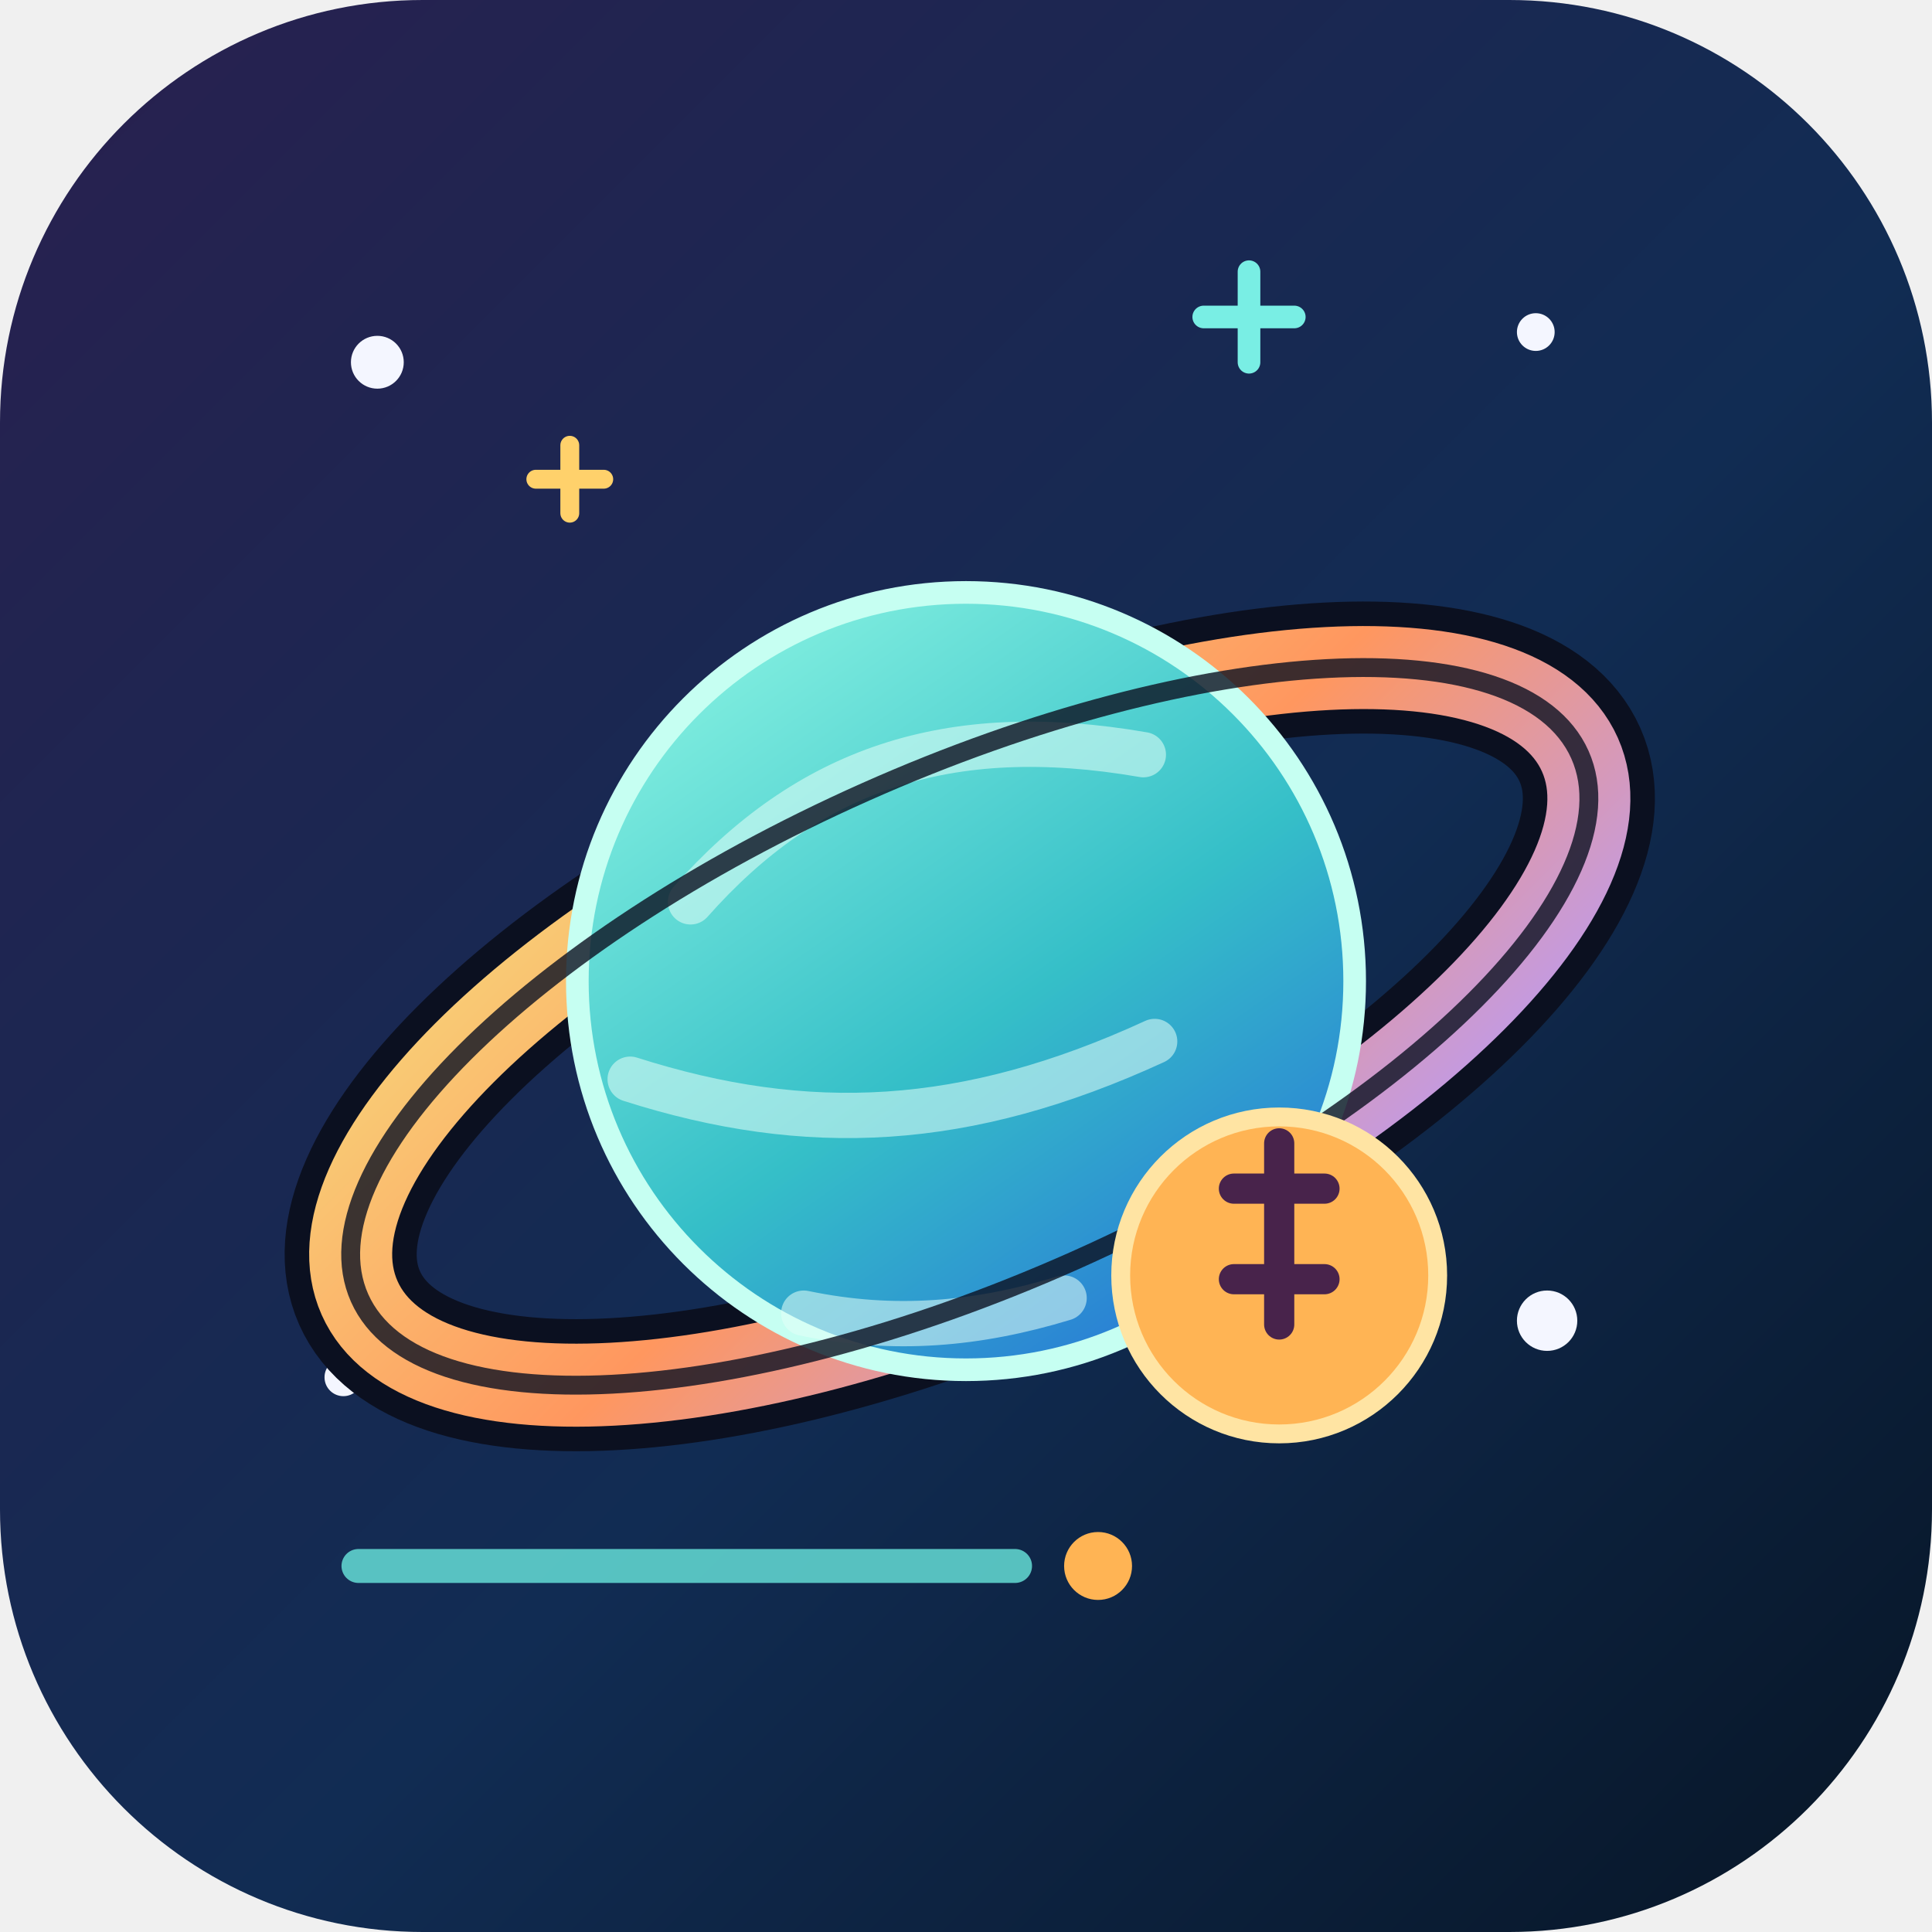
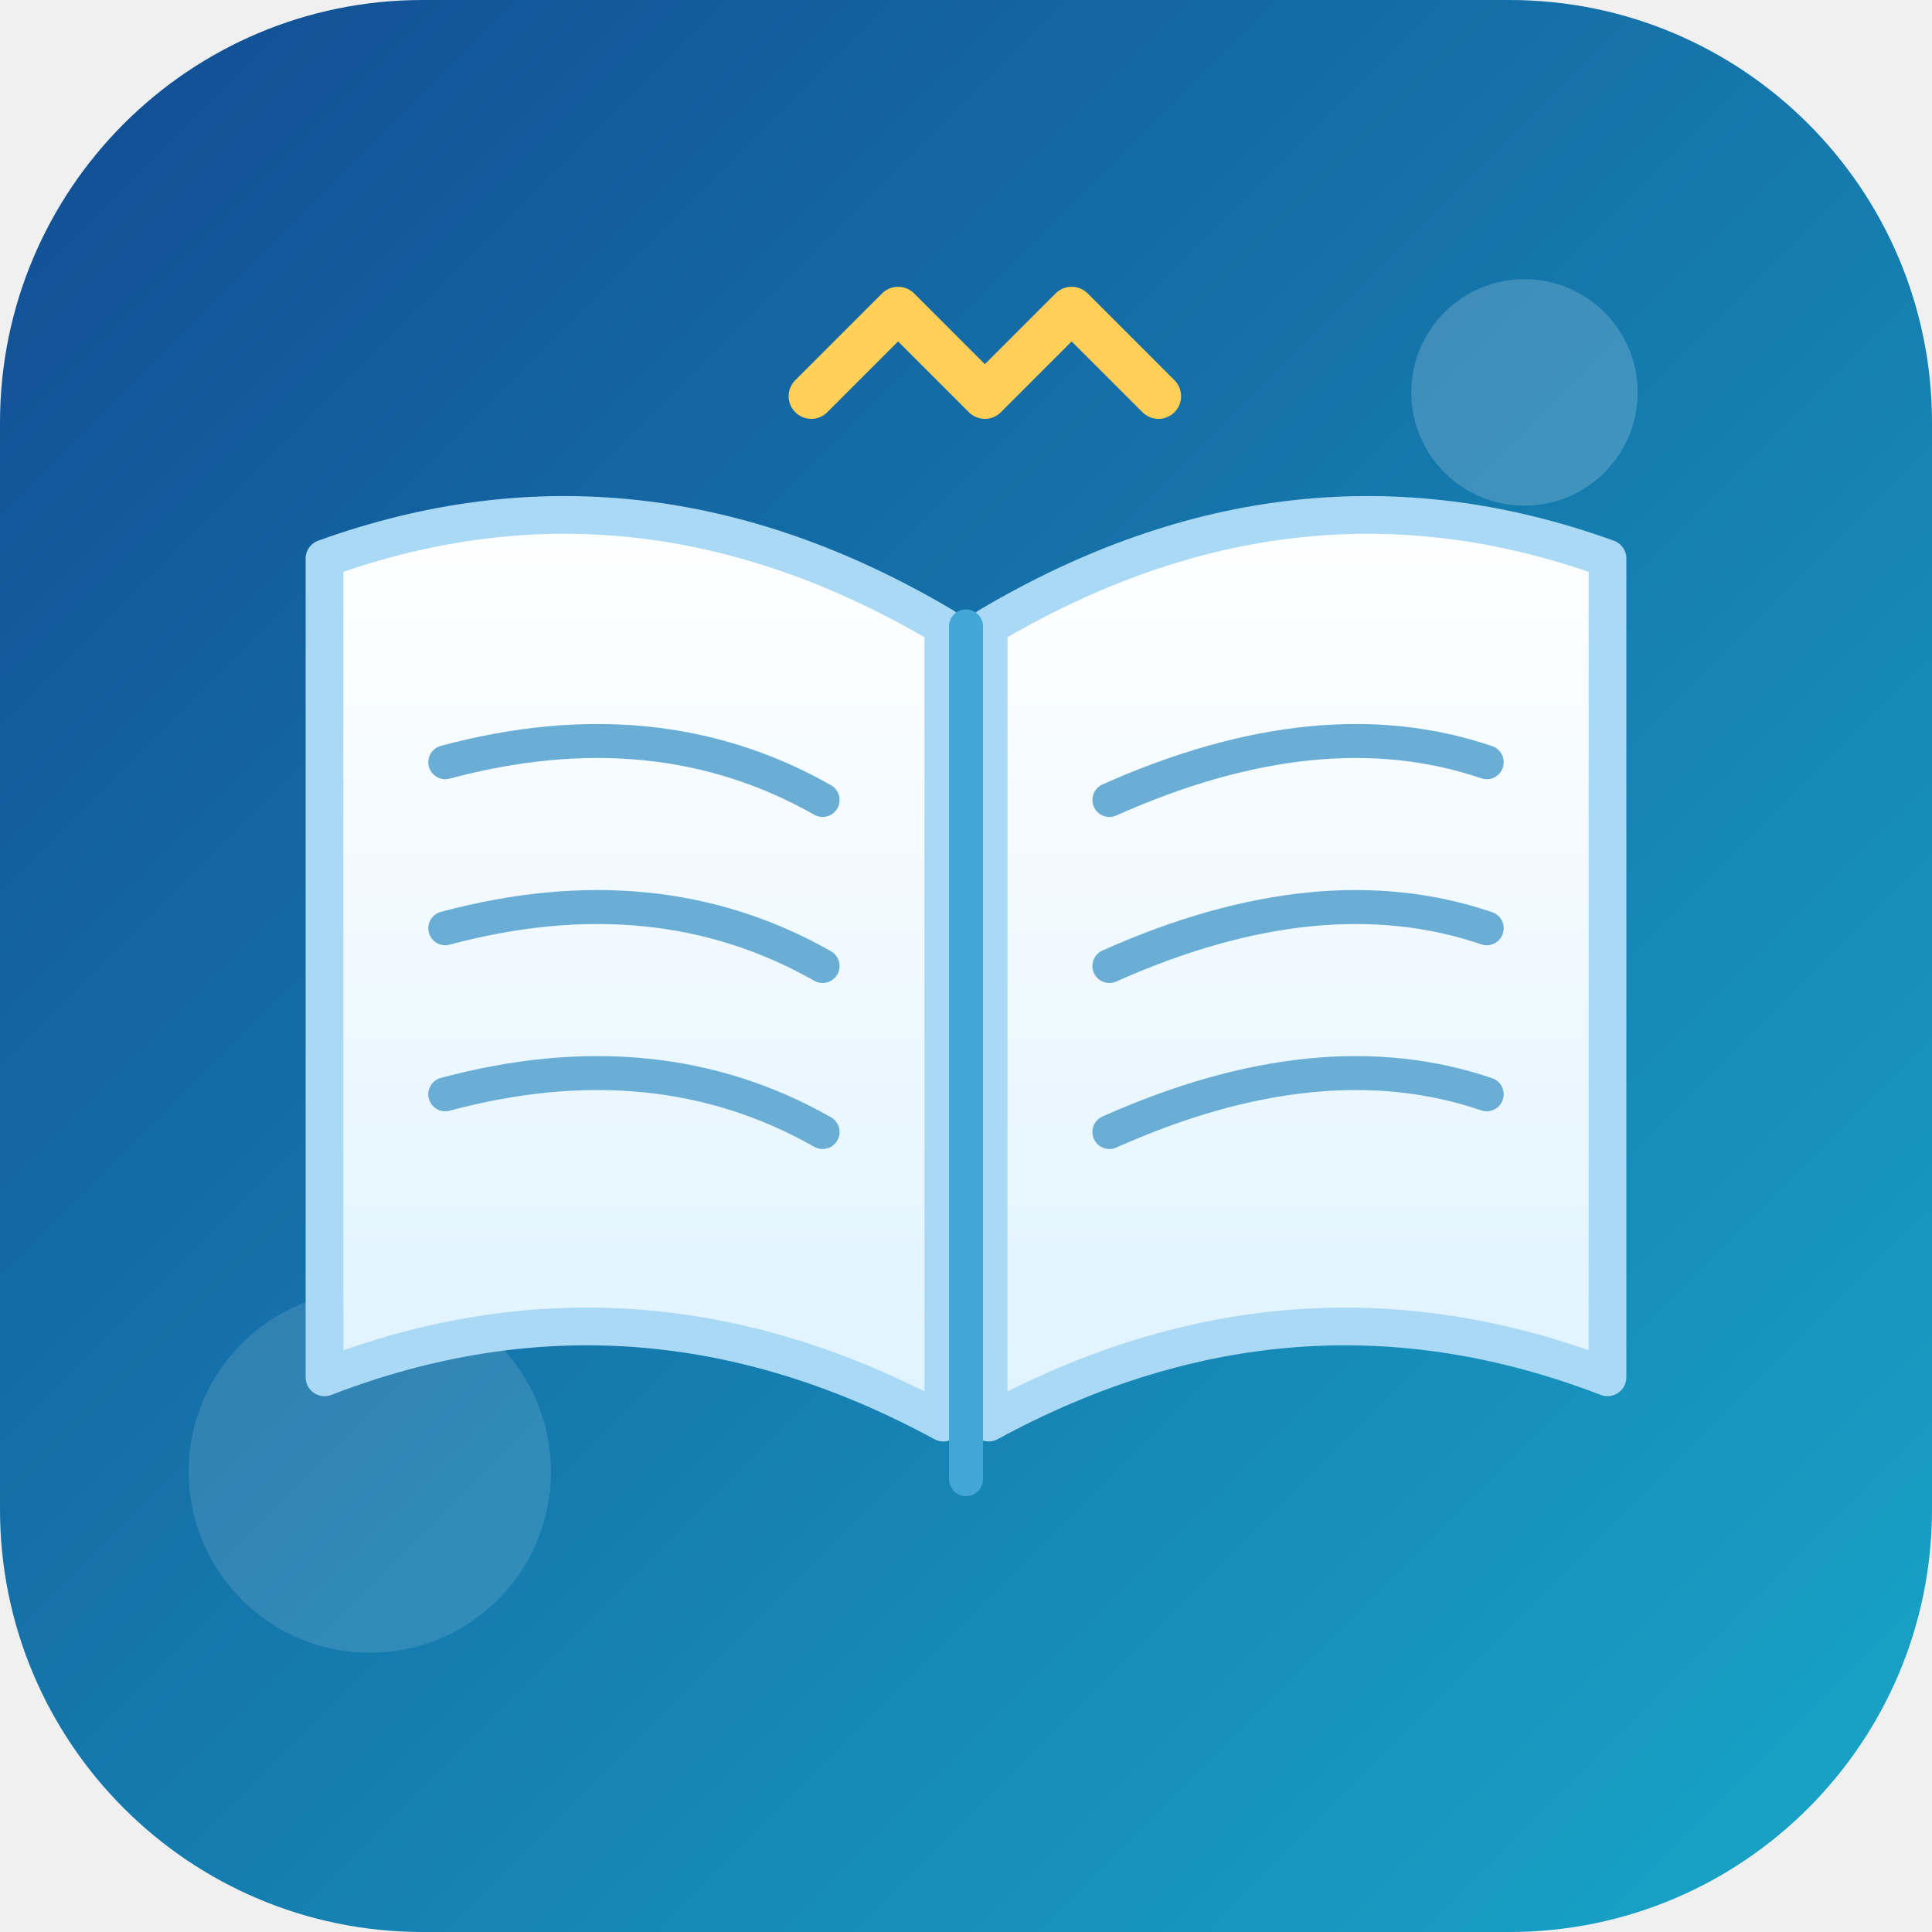
- <svg xmlns="http://www.w3.org/2000/svg" viewBox="0 0 512 512">
+ <svg xmlns="http://www.w3.org/2000/svg" viewBox="0 0 512 512" role="img" aria-label="چهارمی ها">
  <defs>
-     <linearGradient id="space" x1="0" y1="0" x2="1" y2="1">
-       <stop offset="0" stop-color="#29204f" />
-       <stop offset=".56" stop-color="#112c53" />
-       <stop offset="1" stop-color="#071525" />
+     <linearGradient id="bg" x1="0" y1="0" x2="1" y2="1">
+       <stop offset="0" stop-color="#124b92" />
+       <stop offset="1" stop-color="#18a7c9" />
    </linearGradient>
-     <linearGradient id="planet" x1=".15" y1="0" x2=".85" y2="1">
-       <stop offset="0" stop-color="#8af4e2" />
-       <stop offset=".55" stop-color="#35bfc8" />
-       <stop offset="1" stop-color="#2770d8" />
-     </linearGradient>
-     <linearGradient id="ring" x1="0" y1="0" x2="1" y2="1">
-       <stop offset="0" stop-color="#f7d679" />
-       <stop offset=".5" stop-color="#ff975f" />
-       <stop offset="1" stop-color="#b69bff" />
+     <linearGradient id="paper" x1="0" y1="0" x2="0" y2="1">
+       <stop offset="0" stop-color="#ffffff" />
+       <stop offset="1" stop-color="#dff3ff" />
    </linearGradient>
  </defs>
-   <rect width="512" height="512" rx="112" fill="url(#space)" />
-   <g fill="#f4f6ff">
-     <circle cx="100" cy="96" r="7" />
-     <circle cx="407" cy="88" r="5" />
-     <circle cx="410" cy="350" r="8" />
-     <circle cx="91" cy="365" r="5" />
-     <path d="M331 72v24m-12-12h24" stroke="#79eee4" stroke-width="6" stroke-linecap="round" />
-     <path d="M151 118v18m-9-9h18" stroke="#ffd16b" stroke-width="5" stroke-linecap="round" />
-   </g>
-   <ellipse cx="257" cy="272" rx="177" ry="68" transform="rotate(-24 257 272)" fill="none" stroke="#0b1020" stroke-width="35" />
-   <ellipse cx="257" cy="272" rx="177" ry="68" transform="rotate(-24 257 272)" fill="none" stroke="url(#ring)" stroke-width="22" />
-   <circle cx="256" cy="260" r="103" fill="url(#planet)" stroke="#c6fff2" stroke-width="6" />
-   <path d="M183 239c31-35 68-48 120-39m-136 86c47 15 89 13 139-10m-93 72c24 5 46 3 69-4" fill="none" stroke="#e4fff8" stroke-width="12" stroke-linecap="round" opacity=".55" />
-   <ellipse cx="257" cy="272" rx="177" ry="68" transform="rotate(-24 257 272)" fill="none" stroke="#0b1020" stroke-width="5" opacity=".8" />
-   <g transform="translate(339 338)">
-     <circle r="42" fill="#ffb454" stroke="#ffe4a3" stroke-width="5" />
-     <path d="M-12-23h24M0-35v24M-12 1h24M0-11v24" stroke="#48234b" stroke-width="8" stroke-linecap="round" />
-   </g>
-   <path d="M95 415h174" stroke="#69e7dd" stroke-width="9" stroke-linecap="round" opacity=".8" />
-   <circle cx="291" cy="415" r="9" fill="#ffb454" />
+   <rect width="512" height="512" rx="112" fill="url(#bg)" />
+   <circle cx="404" cy="104" r="30" fill="#fff" opacity=".18" />
+   <circle cx="98" cy="390" r="48" fill="#fff" opacity=".12" />
+   <path d="M86 148 Q169 118 250 166 L250 377 Q169 333 86 365 Z" fill="url(#paper)" stroke="#a9d9f4" stroke-width="10" stroke-linejoin="round" />
+   <path d="M426 148 Q343 118 262 166 L262 377 Q343 333 426 365 Z" fill="url(#paper)" stroke="#a9d9f4" stroke-width="10" stroke-linejoin="round" />
+   <path d="M256 166 L256 392" stroke="#42a6d6" stroke-width="9" stroke-linecap="round" />
+   <path d="M118 202 Q174 187 218 212 M118 246 Q174 231 218 256 M118 290 Q174 275 218 300 M294 212 Q350 187 394 202 M294 256 Q350 231 394 246 M294 300 Q350 275 394 290" fill="none" stroke="#6aaed6" stroke-width="9" stroke-linecap="round" />
+   <path d="M215 105 L238 82 L261 105 L284 82 L307 105" fill="none" stroke="#ffcf57" stroke-width="12" stroke-linecap="round" stroke-linejoin="round" />
</svg>
